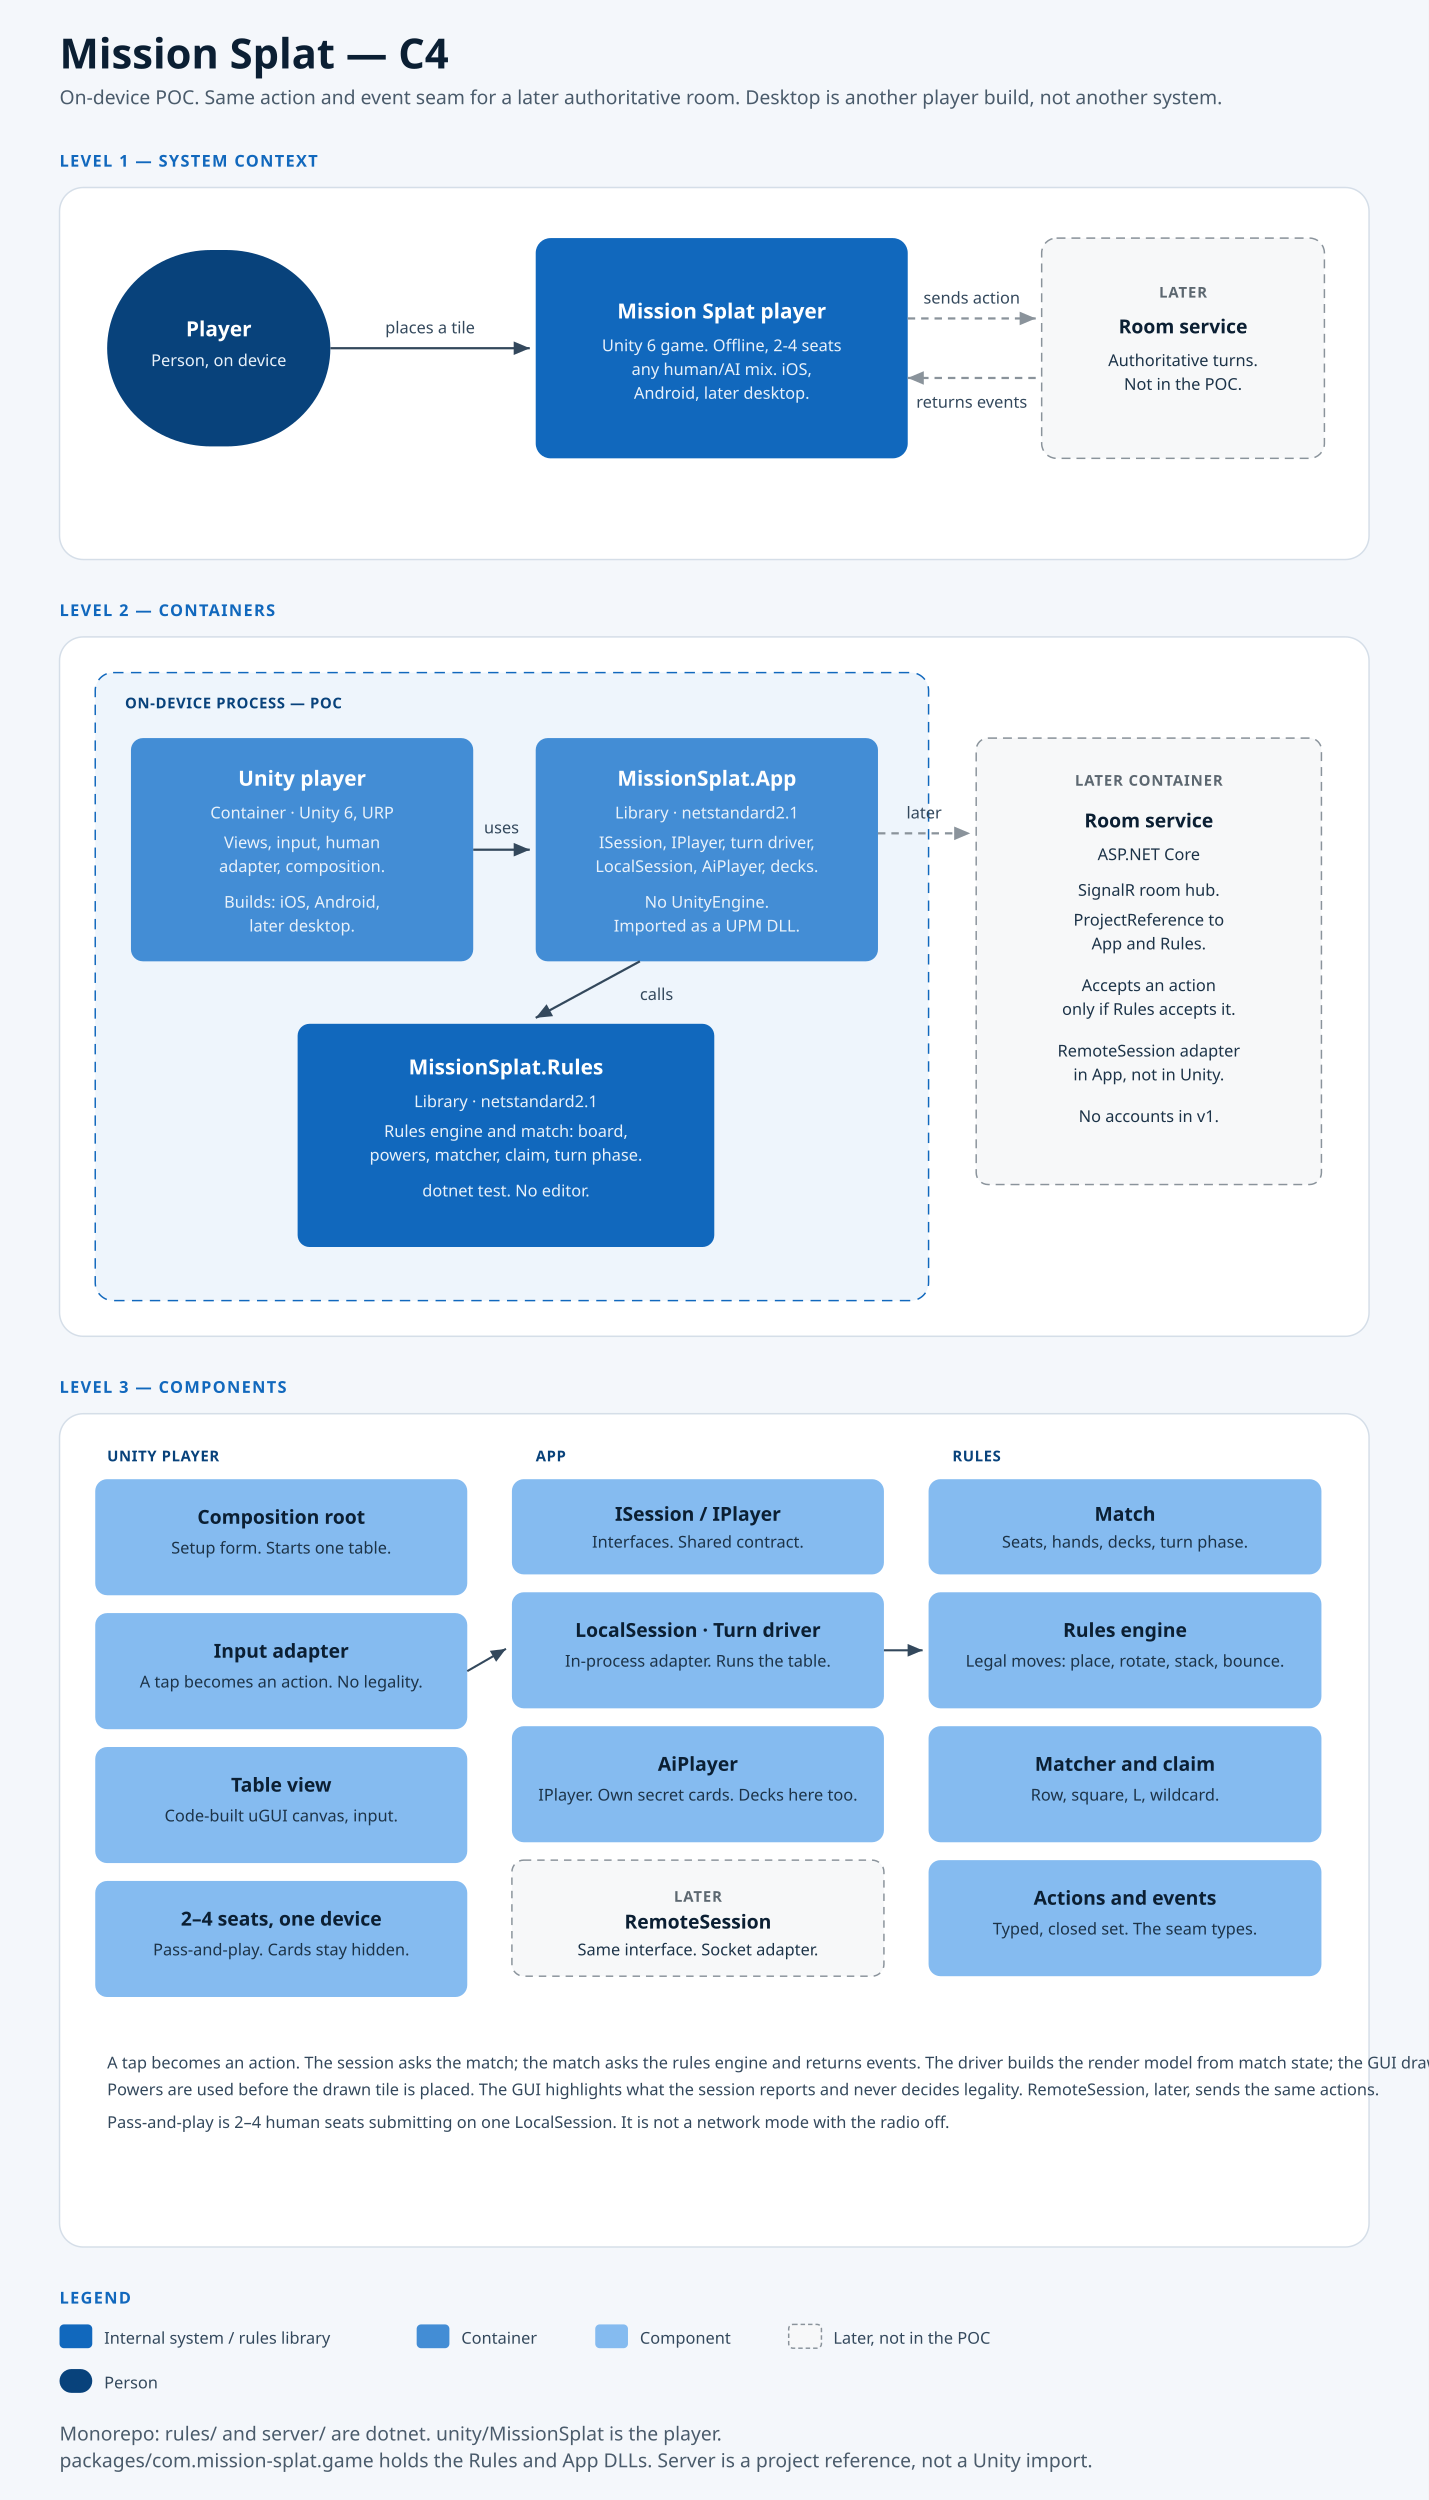
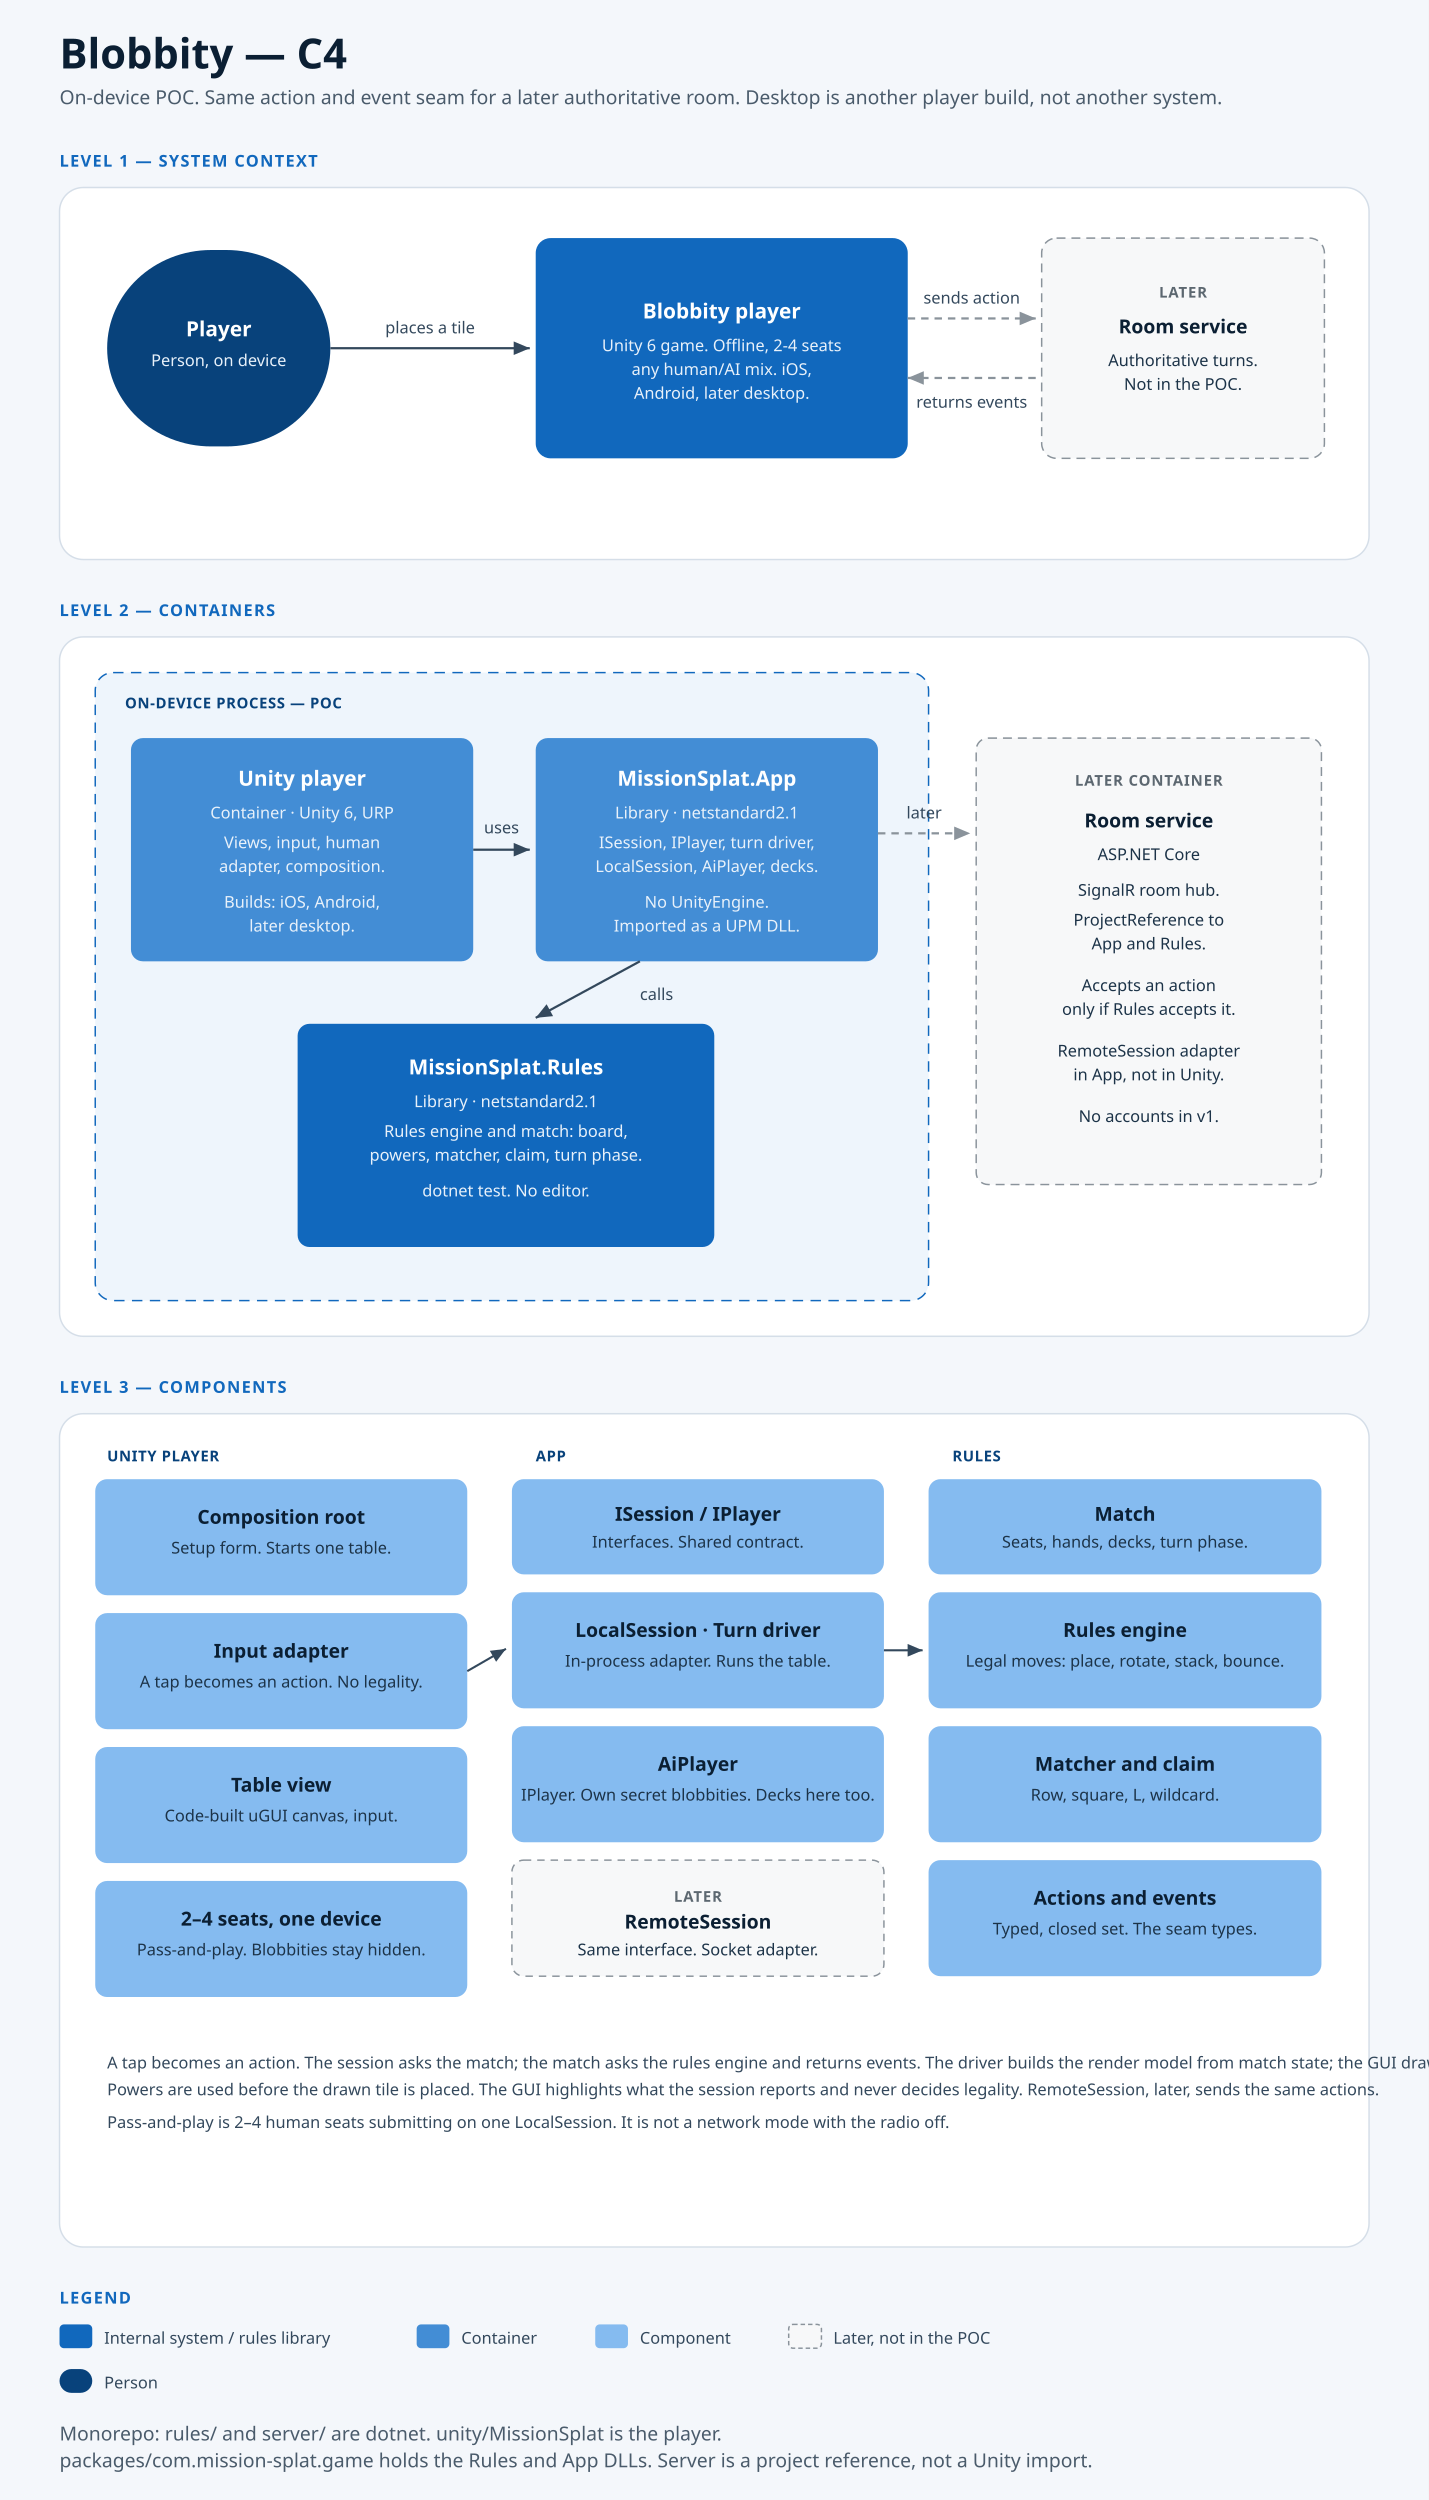
<svg xmlns="http://www.w3.org/2000/svg" viewBox="0 0 960 1680" width="960" height="1680" role="img" aria-labelledby="title desc">
  <defs>
    <style>
      .h1 { font: 700 28px system-ui, Segoe UI, sans-serif; fill: #0b1f33; }
      .h2 { font: 700 16px system-ui, Segoe UI, sans-serif; fill: #0b1f33; }
      .sub { font: 400 13px system-ui, Segoe UI, sans-serif; fill: #4a5b6b; }
      .box-title { font: 700 14px system-ui, Segoe UI, sans-serif; fill: #fff; }
      .box-title-dark { font: 700 13px system-ui, Segoe UI, sans-serif; fill: #0b1f33; }
      .box-body { font: 400 11px system-ui, Segoe UI, sans-serif; fill: #e8f1fa; }
      .box-body-dark { font: 400 11px system-ui, Segoe UI, sans-serif; fill: #1c3348; }
      .tag { font: 700 10px system-ui, Segoe UI, sans-serif; fill: #08427b; letter-spacing: .04em; }
      .rel { font: 400 11px system-ui, Segoe UI, sans-serif; fill: #33485c; }
      .level { font: 700 11px system-ui, Segoe UI, sans-serif; fill: #1168bd; letter-spacing: .08em; }
      .future { font: 700 10px system-ui, Segoe UI, sans-serif; fill: #5c6770; letter-spacing: .06em; }
    </style>
    <marker id="arrow" viewBox="0 0 10 10" refX="9" refY="5" markerWidth="8" markerHeight="8" orient="auto-start-reverse">
      <path d="M 0 1.2 L 9 5 L 0 8.8 z" fill="#33485c" />
    </marker>
    <marker id="arrow-future" viewBox="0 0 10 10" refX="9" refY="5" markerWidth="8" markerHeight="8" orient="auto-start-reverse">
      <path d="M 0 1.2 L 9 5 L 0 8.8 z" fill="#8a939b" />
    </marker>
  </defs>
  <rect width="960" height="1680" fill="#f4f7fb" />
-   <text x="40" y="46" class="h1">Mission Splat — C4</text>
+   <text x="40" y="46" class="h1">Blobbity — C4</text>
  <text x="40" y="70" class="sub">On-device POC. Same action and event seam for a later authoritative room. Desktop is another player build, not another system.</text>
  <text x="40" y="112" class="level">LEVEL 1 — SYSTEM CONTEXT</text>
  <rect x="40" y="126" width="880" height="250" rx="16" fill="#fff" stroke="#d5dee8" />
  <rect x="72" y="168" width="150" height="132" rx="70" fill="#08427b" />
  <text x="147" y="226" text-anchor="middle" class="box-title">Player</text>
  <text x="147" y="246" text-anchor="middle" class="box-body">Person, on device</text>
  <rect x="360" y="160" width="250" height="148" rx="10" fill="#1168bd" />
-   <text x="485" y="214" text-anchor="middle" class="box-title">Mission Splat player</text>
+   <text x="485" y="214" text-anchor="middle" class="box-title">Blobbity player</text>
  <text x="485" y="236" text-anchor="middle" class="box-body">Unity 6 game. Offline, 2-4 seats</text>
  <text x="485" y="252" text-anchor="middle" class="box-body">any human/AI mix. iOS,</text>
  <text x="485" y="268" text-anchor="middle" class="box-body">Android, later desktop.</text>
  <rect x="700" y="160" width="190" height="148" rx="10" fill="#f7f8f9" stroke="#8a939b" stroke-dasharray="6 4" />
  <text x="795" y="200" text-anchor="middle" class="future">LATER</text>
  <text x="795" y="224" text-anchor="middle" class="box-title-dark">Room service</text>
  <text x="795" y="246" text-anchor="middle" class="box-body-dark">Authoritative turns.</text>
  <text x="795" y="262" text-anchor="middle" class="box-body-dark">Not in the POC.</text>
  <line x1="222" y1="234" x2="356" y2="234" stroke="#33485c" stroke-width="1.5" marker-end="url(#arrow)" />
  <text x="289" y="224" text-anchor="middle" class="rel">places a tile</text>
  <line x1="610" y1="214" x2="696" y2="214" stroke="#8a939b" stroke-width="1.5" stroke-dasharray="5 4" marker-end="url(#arrow-future)" />
  <text x="653" y="204" text-anchor="middle" class="rel">sends action</text>
  <line x1="696" y1="254" x2="610" y2="254" stroke="#8a939b" stroke-width="1.5" stroke-dasharray="5 4" marker-end="url(#arrow-future)" />
  <text x="653" y="274" text-anchor="middle" class="rel">returns events</text>
  <text x="40" y="414" class="level">LEVEL 2 — CONTAINERS</text>
  <rect x="40" y="428" width="880" height="470" rx="16" fill="#fff" stroke="#d5dee8" />
  <rect x="64" y="452" width="560" height="422" rx="12" fill="#eef5fc" stroke="#1168bd" stroke-dasharray="7 5" />
  <text x="84" y="476" class="tag">ON-DEVICE PROCESS — POC</text>
  <rect x="88" y="496" width="230" height="150" rx="8" fill="#438dd5" />
  <text x="203" y="528" text-anchor="middle" class="box-title">Unity player</text>
  <text x="203" y="550" text-anchor="middle" class="box-body">Container · Unity 6, URP</text>
  <text x="203" y="570" text-anchor="middle" class="box-body">Views, input, human</text>
  <text x="203" y="586" text-anchor="middle" class="box-body">adapter, composition.</text>
  <text x="203" y="610" text-anchor="middle" class="box-body">Builds: iOS, Android,</text>
  <text x="203" y="626" text-anchor="middle" class="box-body">later desktop.</text>
  <rect x="360" y="496" width="230" height="150" rx="8" fill="#438dd5" />
  <text x="475" y="528" text-anchor="middle" class="box-title">MissionSplat.App</text>
  <text x="475" y="550" text-anchor="middle" class="box-body">Library · netstandard2.1</text>
  <text x="475" y="570" text-anchor="middle" class="box-body">ISession, IPlayer, turn driver,</text>
  <text x="475" y="586" text-anchor="middle" class="box-body">LocalSession, AiPlayer, decks.</text>
  <text x="475" y="610" text-anchor="middle" class="box-body">No UnityEngine.</text>
  <text x="475" y="626" text-anchor="middle" class="box-body">Imported as a UPM DLL.</text>
  <rect x="200" y="688" width="280" height="150" rx="8" fill="#1168bd" />
  <text x="340" y="722" text-anchor="middle" class="box-title">MissionSplat.Rules</text>
  <text x="340" y="744" text-anchor="middle" class="box-body">Library · netstandard2.1</text>
  <text x="340" y="764" text-anchor="middle" class="box-body">Rules engine and match: board,</text>
  <text x="340" y="780" text-anchor="middle" class="box-body">powers, matcher, claim, turn phase.</text>
  <text x="340" y="804" text-anchor="middle" class="box-body">dotnet test. No editor.</text>
  <line x1="318" y1="571" x2="356" y2="571" stroke="#33485c" stroke-width="1.5" marker-end="url(#arrow)" />
  <text x="337" y="560" text-anchor="middle" class="rel">uses</text>
  <line x1="430" y1="646" x2="360" y2="684" stroke="#33485c" stroke-width="1.5" marker-end="url(#arrow)" />
  <text x="430" y="672" class="rel">calls</text>
  <rect x="656" y="496" width="232" height="300" rx="8" fill="#f7f8f9" stroke="#8a939b" stroke-dasharray="6 4" />
  <text x="772" y="528" text-anchor="middle" class="future">LATER CONTAINER</text>
  <text x="772" y="556" text-anchor="middle" class="box-title-dark">Room service</text>
  <text x="772" y="578" text-anchor="middle" class="box-body-dark">ASP.NET Core</text>
  <text x="772" y="602" text-anchor="middle" class="box-body-dark">SignalR room hub.</text>
  <text x="772" y="622" text-anchor="middle" class="box-body-dark">ProjectReference to</text>
  <text x="772" y="638" text-anchor="middle" class="box-body-dark">App and Rules.</text>
  <text x="772" y="666" text-anchor="middle" class="box-body-dark">Accepts an action</text>
  <text x="772" y="682" text-anchor="middle" class="box-body-dark">only if Rules accepts it.</text>
  <text x="772" y="710" text-anchor="middle" class="box-body-dark">RemoteSession adapter</text>
  <text x="772" y="726" text-anchor="middle" class="box-body-dark">in App, not in Unity.</text>
  <text x="772" y="754" text-anchor="middle" class="box-body-dark">No accounts in v1.</text>
  <line x1="590" y1="560" x2="652" y2="560" stroke="#8a939b" stroke-width="1.5" stroke-dasharray="5 4" marker-end="url(#arrow-future)" />
  <text x="621" y="550" text-anchor="middle" class="rel">later</text>
  <text x="40" y="936" class="level">LEVEL 3 — COMPONENTS</text>
  <rect x="40" y="950" width="880" height="560" rx="16" fill="#fff" stroke="#d5dee8" />
  <text x="72" y="982" class="tag">UNITY PLAYER</text>
  <rect x="64" y="994" width="250" height="78" rx="8" fill="#85bbf0" />
  <text x="189" y="1024" text-anchor="middle" class="box-title-dark">Composition root</text>
  <text x="189" y="1044" text-anchor="middle" class="box-body-dark">Setup form. Starts one table.</text>
  <rect x="64" y="1084" width="250" height="78" rx="8" fill="#85bbf0" />
  <text x="189" y="1114" text-anchor="middle" class="box-title-dark">Input adapter</text>
  <text x="189" y="1134" text-anchor="middle" class="box-body-dark">A tap becomes an action. No legality.</text>
  <rect x="64" y="1174" width="250" height="78" rx="8" fill="#85bbf0" />
  <text x="189" y="1204" text-anchor="middle" class="box-title-dark">Table view</text>
  <text x="189" y="1224" text-anchor="middle" class="box-body-dark">Code-built uGUI canvas, input.</text>
  <rect x="64" y="1264" width="250" height="78" rx="8" fill="#85bbf0" />
  <text x="189" y="1294" text-anchor="middle" class="box-title-dark">2–4 seats, one device</text>
-   <text x="189" y="1314" text-anchor="middle" class="box-body-dark">Pass-and-play. Cards stay hidden.</text>
+   <text x="189" y="1314" text-anchor="middle" class="box-body-dark">Pass-and-play. Blobbities stay hidden.</text>
  <text x="360" y="982" class="tag">APP</text>
  <rect x="344" y="994" width="250" height="64" rx="8" fill="#85bbf0" />
  <text x="469" y="1022" text-anchor="middle" class="box-title-dark">ISession / IPlayer</text>
  <text x="469" y="1040" text-anchor="middle" class="box-body-dark">Interfaces. Shared contract.</text>
  <rect x="344" y="1070" width="250" height="78" rx="8" fill="#85bbf0" />
  <text x="469" y="1100" text-anchor="middle" class="box-title-dark">LocalSession · Turn driver</text>
  <text x="469" y="1120" text-anchor="middle" class="box-body-dark">In-process adapter. Runs the table.</text>
  <rect x="344" y="1160" width="250" height="78" rx="8" fill="#85bbf0" />
  <text x="469" y="1190" text-anchor="middle" class="box-title-dark">AiPlayer</text>
-   <text x="469" y="1210" text-anchor="middle" class="box-body-dark">IPlayer. Own secret cards. Decks here too.</text>
+   <text x="469" y="1210" text-anchor="middle" class="box-body-dark">IPlayer. Own secret blobbities. Decks here too.</text>
  <rect x="344" y="1250" width="250" height="78" rx="8" fill="#f7f8f9" stroke="#8a939b" stroke-dasharray="5 4" />
  <text x="469" y="1278" text-anchor="middle" class="future">LATER</text>
  <text x="469" y="1296" text-anchor="middle" class="box-title-dark">RemoteSession</text>
  <text x="469" y="1314" text-anchor="middle" class="box-body-dark">Same interface. Socket adapter.</text>
  <text x="640" y="982" class="tag">RULES</text>
  <rect x="624" y="994" width="264" height="64" rx="8" fill="#85bbf0" />
  <text x="756" y="1022" text-anchor="middle" class="box-title-dark">Match</text>
  <text x="756" y="1040" text-anchor="middle" class="box-body-dark">Seats, hands, decks, turn phase.</text>
  <rect x="624" y="1070" width="264" height="78" rx="8" fill="#85bbf0" />
  <text x="756" y="1100" text-anchor="middle" class="box-title-dark">Rules engine</text>
  <text x="756" y="1120" text-anchor="middle" class="box-body-dark">Legal moves: place, rotate, stack, bounce.</text>
  <rect x="624" y="1160" width="264" height="78" rx="8" fill="#85bbf0" />
  <text x="756" y="1190" text-anchor="middle" class="box-title-dark">Matcher and claim</text>
  <text x="756" y="1210" text-anchor="middle" class="box-body-dark">Row, square, L, wildcard.</text>
  <rect x="624" y="1250" width="264" height="78" rx="8" fill="#85bbf0" />
  <text x="756" y="1280" text-anchor="middle" class="box-title-dark">Actions and events</text>
  <text x="756" y="1300" text-anchor="middle" class="box-body-dark">Typed, closed set. The seam types.</text>
  <line x1="314" y1="1123" x2="340" y2="1108" stroke="#33485c" stroke-width="1.4" marker-end="url(#arrow)" />
  <line x1="594" y1="1109" x2="620" y2="1109" stroke="#33485c" stroke-width="1.4" marker-end="url(#arrow)" />
  <text x="72" y="1390" class="rel">A tap becomes an action. The session asks the match; the match asks the rules engine and returns events. The driver builds the render model from match state; the GUI draws it.</text>
  <text x="72" y="1408" class="rel">Powers are used before the drawn tile is placed. The GUI highlights what the session reports and never decides legality. RemoteSession, later, sends the same actions.</text>
  <text x="72" y="1430" class="rel">Pass-and-play is 2–4 human seats submitting on one LocalSession. It is not a network mode with the radio off.</text>
  <text x="40" y="1548" class="level">LEGEND</text>
  <rect x="40" y="1562" width="22" height="16" rx="3" fill="#1168bd" />
  <text x="70" y="1575" class="rel">Internal system / rules library</text>
  <rect x="280" y="1562" width="22" height="16" rx="3" fill="#438dd5" />
  <text x="310" y="1575" class="rel">Container</text>
  <rect x="400" y="1562" width="22" height="16" rx="3" fill="#85bbf0" />
  <text x="430" y="1575" class="rel">Component</text>
  <rect x="530" y="1562" width="22" height="16" rx="3" fill="#f7f8f9" stroke="#8a939b" stroke-dasharray="3 2" />
  <text x="560" y="1575" class="rel">Later, not in the POC</text>
  <rect x="40" y="1592" width="22" height="16" rx="8" fill="#08427b" />
  <text x="70" y="1605" class="rel">Person</text>
  <text x="40" y="1640" class="sub">Monorepo: rules/ and server/ are dotnet. unity/MissionSplat is the player.</text>
  <text x="40" y="1658" class="sub">packages/com.mission-splat.game holds the Rules and App DLLs. Server is a project reference, not a Unity import.</text>
</svg>
